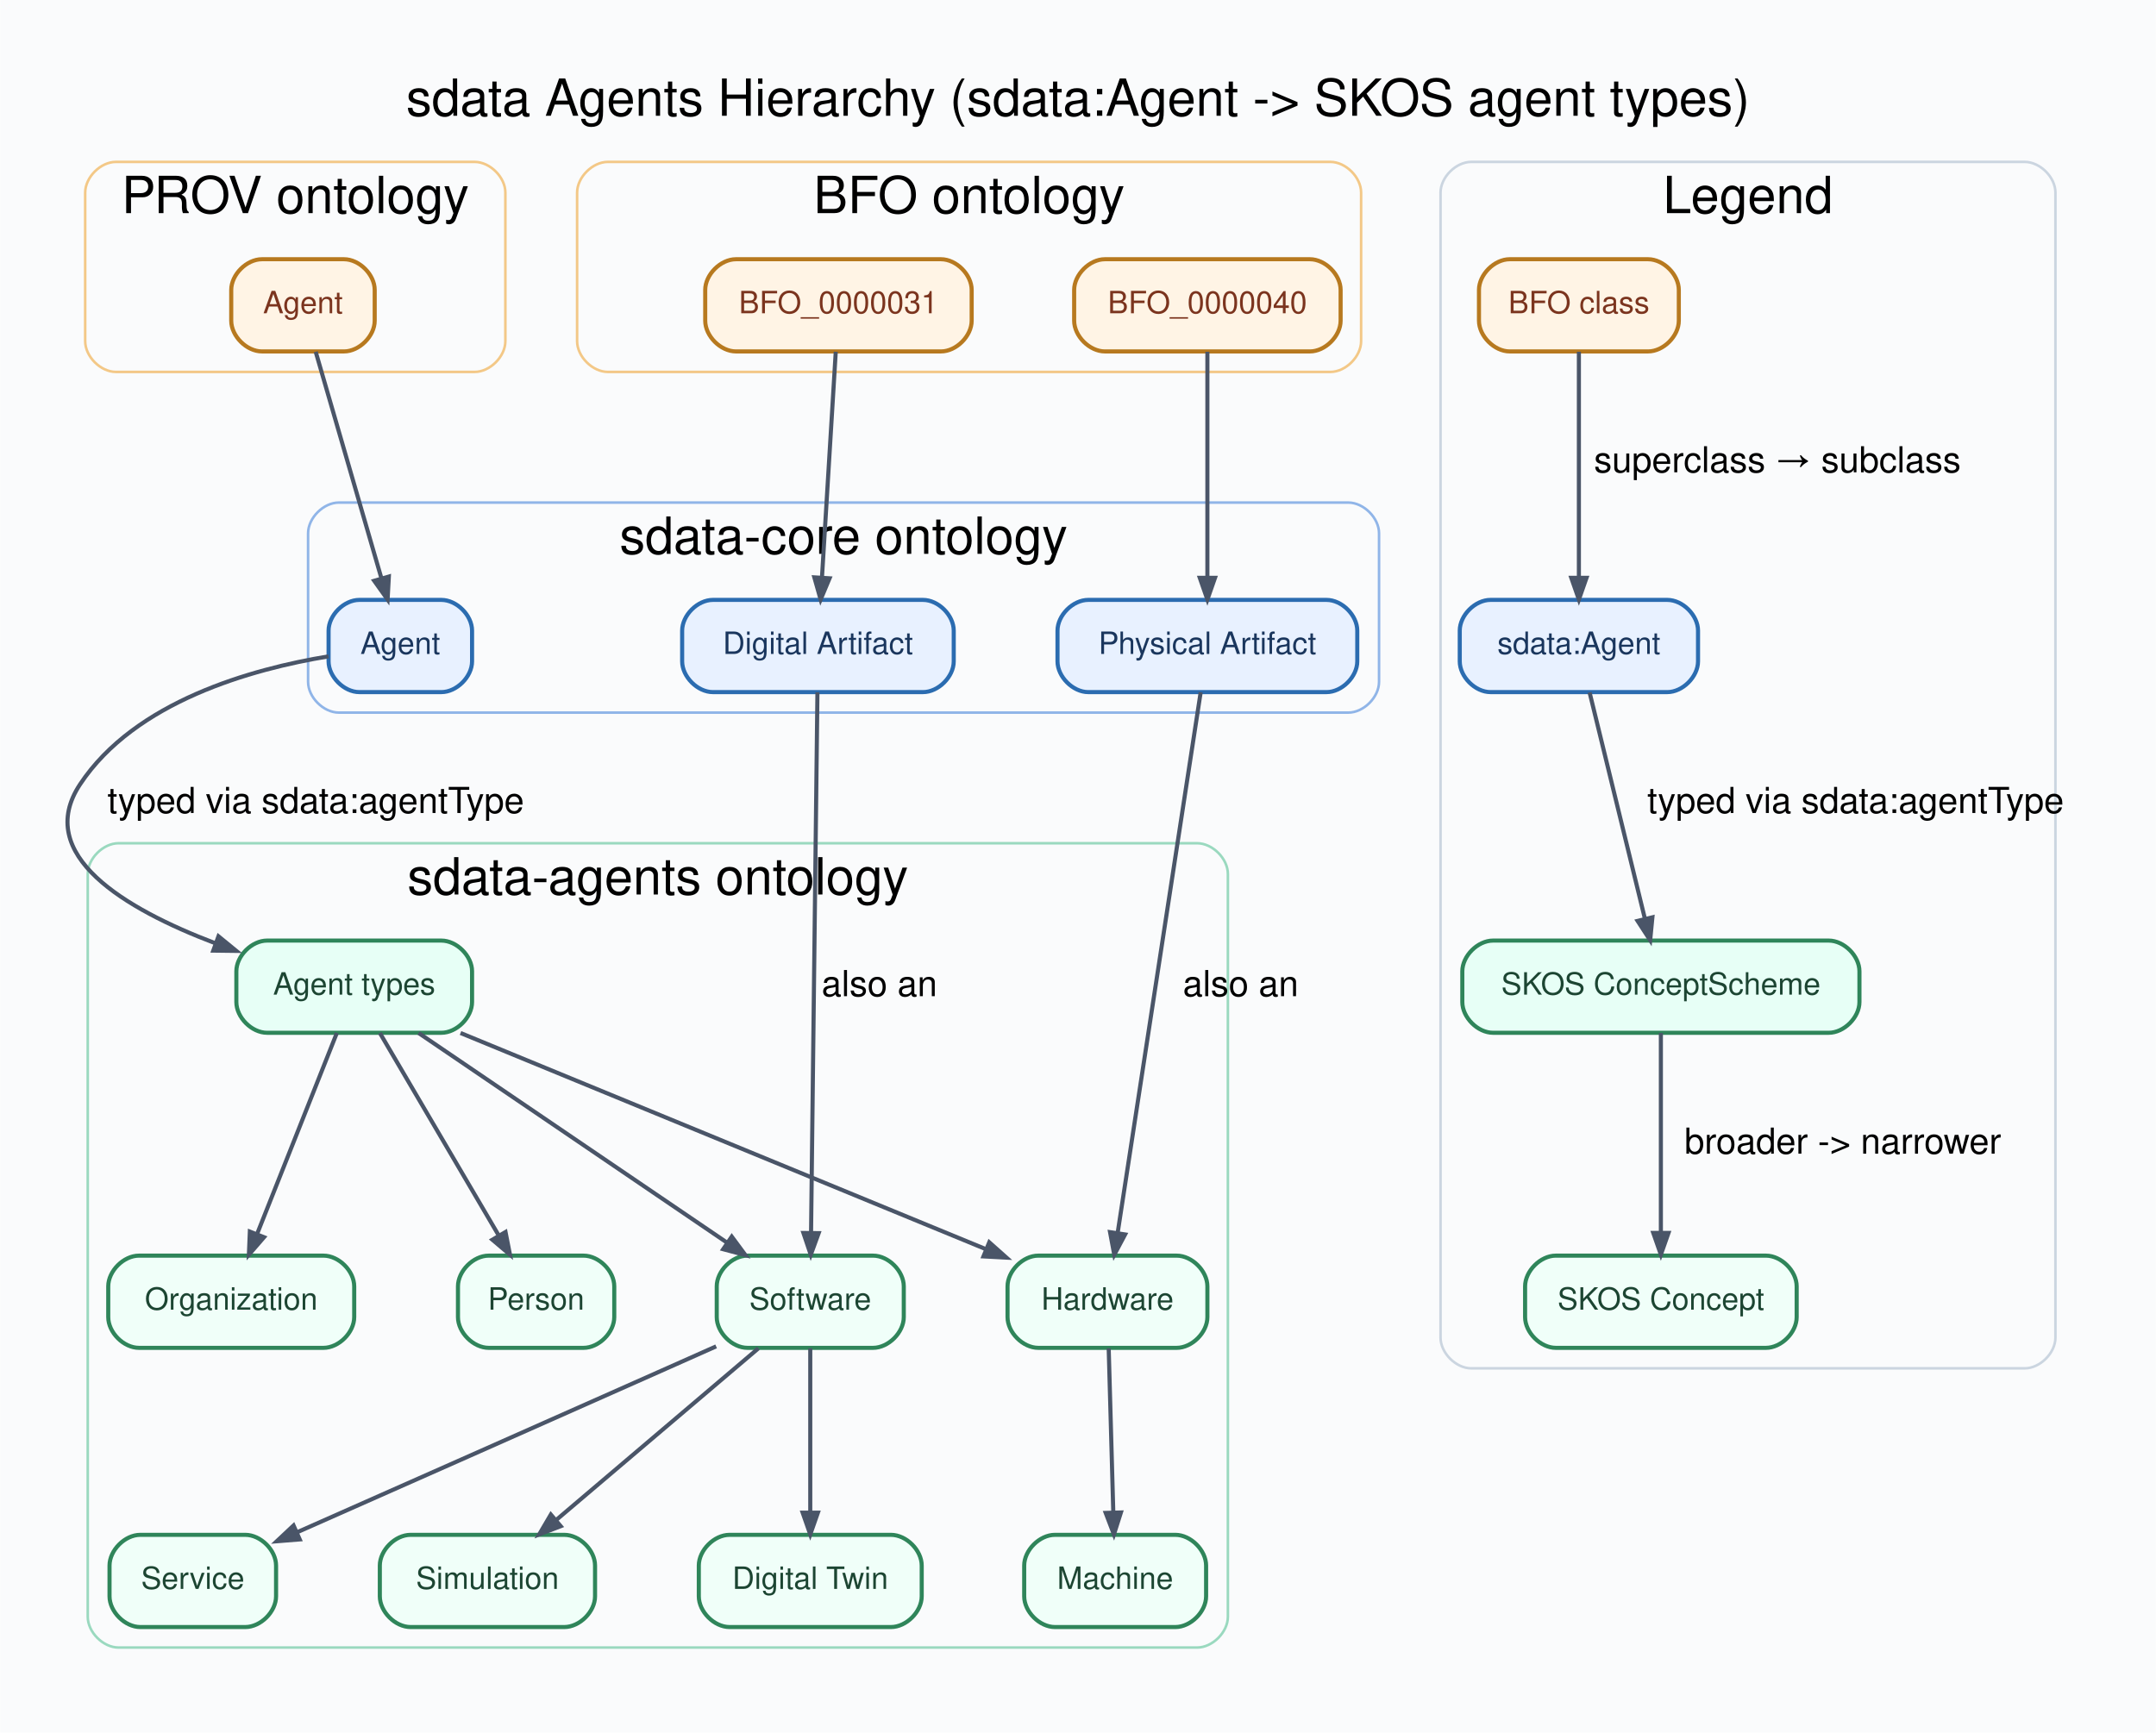
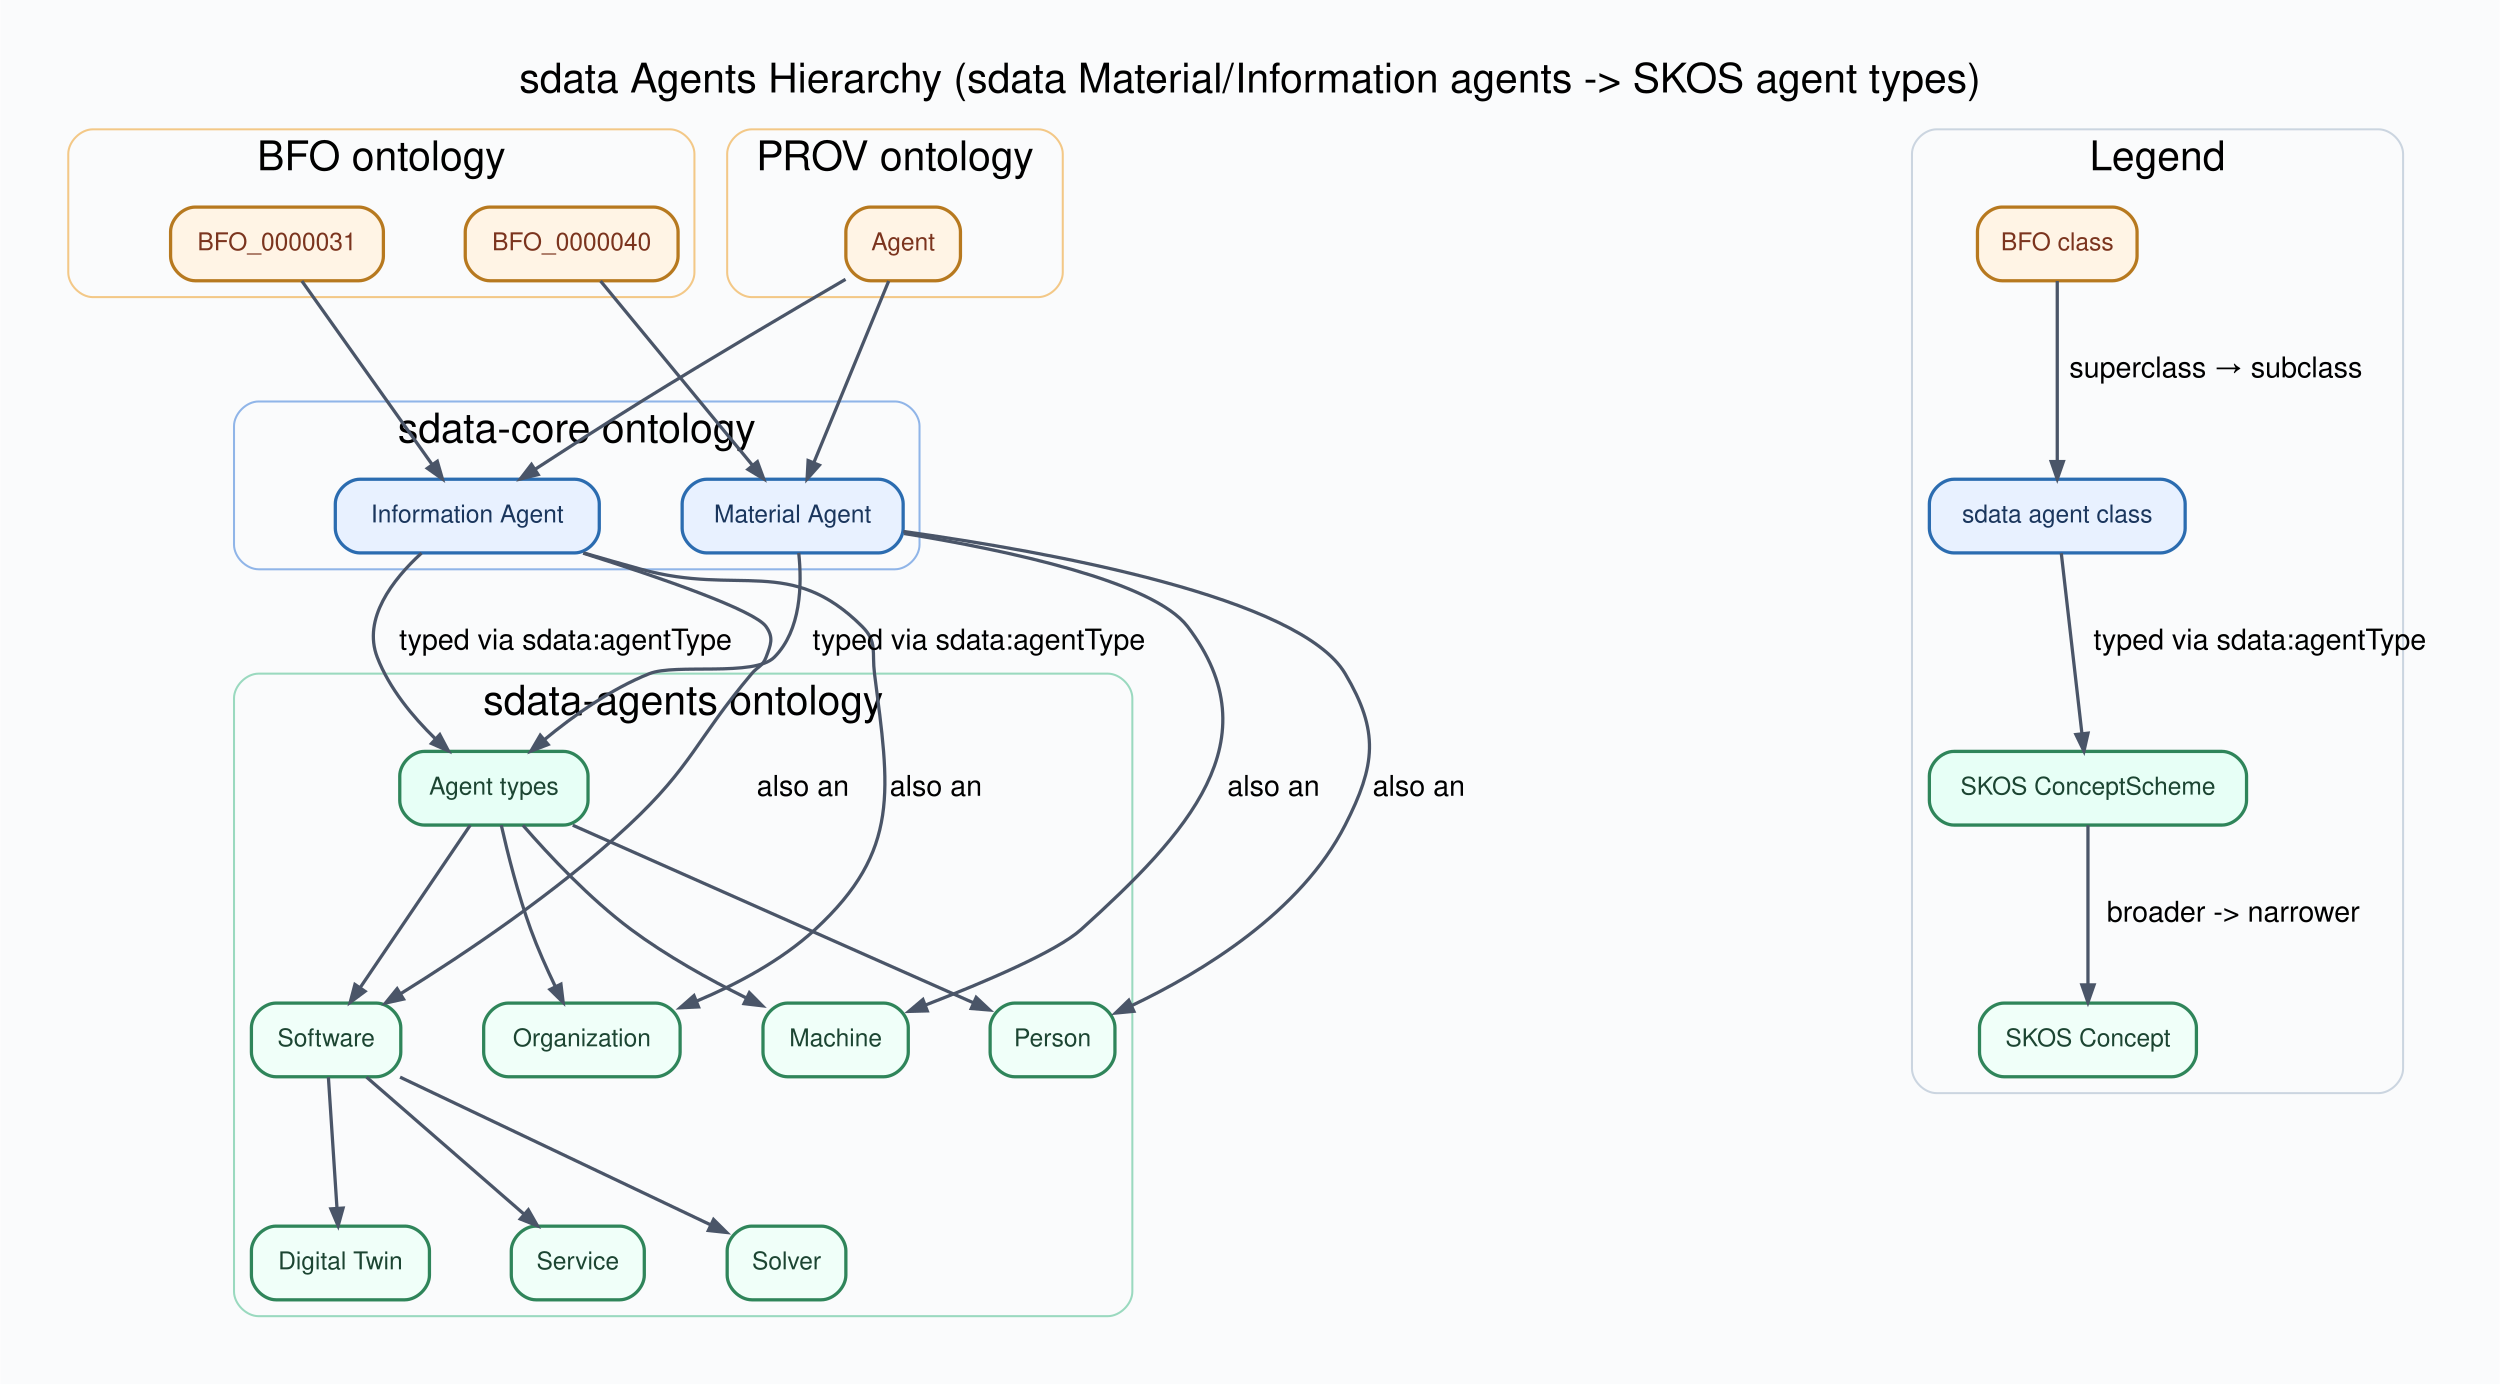
- <svg xmlns="http://www.w3.org/2000/svg" width="841pt" height="676pt" viewBox="0.00 0.00 841.40 676.40">
+ <svg xmlns="http://www.w3.org/2000/svg" width="1221pt" height="676pt" viewBox="0.00 0.00 1221.40 676.40">
  <g id="graph0" class="graph" transform="scale(1 1) rotate(0) translate(25.2 651.2)">
-     <polygon fill="#fafbfc" stroke="transparent" points="-25.2,25.2 -25.2,-651.2 816.2,-651.2 816.2,25.2 -25.2,25.2" />
-     <text text-anchor="middle" x="395.5" y="-606" font-family="Helvetica,sans-Serif" font-size="20.00">sdata Agents Hierarchy (sdata:Agent -&gt; SKOS agent types)</text>
+     <polygon fill="#fafbfc" stroke="transparent" points="-25.2,25.2 -25.2,-651.2 1196.2,-651.2 1196.2,25.2 -25.2,25.2" />
+     <text text-anchor="middle" x="585.5" y="-606" font-family="Helvetica,sans-Serif" font-size="20.00">sdata Agents Hierarchy (sdata Material/Information agents -&gt; SKOS agent types)</text>
    <g id="clust1" class="cluster">
-       <path fill="#fafbfc" stroke="#f3c887" d="M20,-506C20,-506 160,-506 160,-506 166,-506 172,-512 172,-518 172,-518 172,-576 172,-576 172,-582 166,-588 160,-588 160,-588 20,-588 20,-588 14,-588 8,-582 8,-576 8,-576 8,-518 8,-518 8,-512 14,-506 20,-506" />
-       <text text-anchor="middle" x="90" y="-568" font-family="Helvetica,sans-Serif" font-size="20.00">PROV ontology</text>
+       <path fill="#fafbfc" stroke="#f3c887" d="M20,-506C20,-506 302,-506 302,-506 308,-506 314,-512 314,-518 314,-518 314,-576 314,-576 314,-582 308,-588 302,-588 302,-588 20,-588 20,-588 14,-588 8,-582 8,-576 8,-576 8,-518 8,-518 8,-512 14,-506 20,-506" />
+       <text text-anchor="middle" x="161" y="-568" font-family="Helvetica,sans-Serif" font-size="20.00">BFO ontology</text>
    </g>
    <g id="clust2" class="cluster">
-       <path fill="#fafbfc" stroke="#f3c887" d="M212,-506C212,-506 494,-506 494,-506 500,-506 506,-512 506,-518 506,-518 506,-576 506,-576 506,-582 500,-588 494,-588 494,-588 212,-588 212,-588 206,-588 200,-582 200,-576 200,-576 200,-518 200,-518 200,-512 206,-506 212,-506" />
-       <text text-anchor="middle" x="353" y="-568" font-family="Helvetica,sans-Serif" font-size="20.00">BFO ontology</text>
+       <path fill="#fafbfc" stroke="#cbd5e0" d="M921,-117C921,-117 1137,-117 1137,-117 1143,-117 1149,-123 1149,-129 1149,-129 1149,-576 1149,-576 1149,-582 1143,-588 1137,-588 1137,-588 921,-588 921,-588 915,-588 909,-582 909,-576 909,-576 909,-129 909,-129 909,-123 915,-117 921,-117" />
+       <text text-anchor="middle" x="1029" y="-568" font-family="Helvetica,sans-Serif" font-size="20.00">Legend</text>
    </g>
    <g id="clust3" class="cluster">
-       <path fill="#fafbfc" stroke="#90b5e8" d="M107,-373C107,-373 501,-373 501,-373 507,-373 513,-379 513,-385 513,-385 513,-443 513,-443 513,-449 507,-455 501,-455 501,-455 107,-455 107,-455 101,-455 95,-449 95,-443 95,-443 95,-385 95,-385 95,-379 101,-373 107,-373" />
-       <text text-anchor="middle" x="304" y="-435" font-family="Helvetica,sans-Serif" font-size="20.00">sdata-core ontology</text>
+       <path fill="#fafbfc" stroke="#f3c887" d="M342,-506C342,-506 482,-506 482,-506 488,-506 494,-512 494,-518 494,-518 494,-576 494,-576 494,-582 488,-588 482,-588 482,-588 342,-588 342,-588 336,-588 330,-582 330,-576 330,-576 330,-518 330,-518 330,-512 336,-506 342,-506" />
+       <text text-anchor="middle" x="412" y="-568" font-family="Helvetica,sans-Serif" font-size="20.00">PROV ontology</text>
    </g>
    <g id="clust4" class="cluster">
-       <path fill="#fafbfc" stroke="#9ad9bf" d="M21,-8C21,-8 442,-8 442,-8 448,-8 454,-14 454,-20 454,-20 454,-310 454,-310 454,-316 448,-322 442,-322 442,-322 21,-322 21,-322 15,-322 9,-316 9,-310 9,-310 9,-20 9,-20 9,-14 15,-8 21,-8" />
-       <text text-anchor="middle" x="231.5" y="-302" font-family="Helvetica,sans-Serif" font-size="20.00">sdata-agents ontology</text>
+       <path fill="#fafbfc" stroke="#90b5e8" d="M101,-373C101,-373 412,-373 412,-373 418,-373 424,-379 424,-385 424,-385 424,-443 424,-443 424,-449 418,-455 412,-455 412,-455 101,-455 101,-455 95,-455 89,-449 89,-443 89,-443 89,-385 89,-385 89,-379 95,-373 101,-373" />
+       <text text-anchor="middle" x="256.5" y="-435" font-family="Helvetica,sans-Serif" font-size="20.00">sdata-core ontology</text>
    </g>
    <g id="clust5" class="cluster">
-       <path fill="#fafbfc" stroke="#cbd5e0" d="M549,-117C549,-117 765,-117 765,-117 771,-117 777,-123 777,-129 777,-129 777,-576 777,-576 777,-582 771,-588 765,-588 765,-588 549,-588 549,-588 543,-588 537,-582 537,-576 537,-576 537,-129 537,-129 537,-123 543,-117 549,-117" />
-       <text text-anchor="middle" x="657" y="-568" font-family="Helvetica,sans-Serif" font-size="20.00">Legend</text>
+       <path fill="#fafbfc" stroke="#9ad9bf" d="M101,-8C101,-8 516,-8 516,-8 522,-8 528,-14 528,-20 528,-20 528,-310 528,-310 528,-316 522,-322 516,-322 516,-322 101,-322 101,-322 95,-322 89,-316 89,-310 89,-310 89,-20 89,-20 89,-14 95,-8 101,-8" />
+       <text text-anchor="middle" x="308.5" y="-302" font-family="Helvetica,sans-Serif" font-size="20.00">sdata-agents ontology</text>
    </g>
    <g id="node1" class="node">
-       <path fill="#fff4e5" stroke="#b7791f" stroke-width="1.6" d="M109,-550C109,-550 77,-550 77,-550 71,-550 65,-544 65,-538 65,-538 65,-526 65,-526 65,-520 71,-514 77,-514 77,-514 109,-514 109,-514 115,-514 121,-520 121,-526 121,-526 121,-538 121,-538 121,-544 115,-550 109,-550" />
-       <text text-anchor="middle" x="93" y="-528.9" font-family="Helvetica,sans-Serif" font-size="12.00" fill="#7b341e">Agent</text>
+       <path fill="#fff4e5" stroke="#b7791f" stroke-width="1.6" d="M150,-550C150,-550 70,-550 70,-550 64,-550 58,-544 58,-538 58,-538 58,-526 58,-526 58,-520 64,-514 70,-514 70,-514 150,-514 150,-514 156,-514 162,-520 162,-526 162,-526 162,-538 162,-538 162,-544 156,-550 150,-550" />
+       <text text-anchor="middle" x="110" y="-528.9" font-family="Helvetica,sans-Serif" font-size="12.00" fill="#7b341e">BFO_0000031</text>
+     </g>
+     <g id="node10" class="node">
+       <path fill="#e8f1ff" stroke="#2b6cb0" stroke-width="1.6" d="M255.5,-417C255.5,-417 150.5,-417 150.5,-417 144.5,-417 138.5,-411 138.5,-405 138.5,-405 138.5,-393 138.5,-393 138.5,-387 144.5,-381 150.5,-381 150.5,-381 255.5,-381 255.5,-381 261.5,-381 267.5,-387 267.5,-393 267.5,-393 267.5,-405 267.5,-405 267.5,-411 261.5,-417 255.5,-417" />
+       <text text-anchor="middle" x="203" y="-395.9" font-family="Helvetica,sans-Serif" font-size="12.00" fill="#1a365d">Information Agent</text>
+     </g>
+     <g id="edge4" class="edge">
+       <path fill="none" stroke="#4a5568" stroke-width="1.6" d="M122.16,-513.87C138.38,-491.02 167.2,-450.43 185.69,-424.39" />
+       <polygon fill="#4a5568" stroke="#4a5568" stroke-width="1.6" points="188.34,-425.78 190.84,-417.13 183.49,-422.34 188.34,-425.78" />
+     </g>
+     <g id="node2" class="node">
+       <path fill="#fff4e5" stroke="#b7791f" stroke-width="1.6" d="M294,-550C294,-550 214,-550 214,-550 208,-550 202,-544 202,-538 202,-538 202,-526 202,-526 202,-520 208,-514 214,-514 214,-514 294,-514 294,-514 300,-514 306,-520 306,-526 306,-526 306,-538 306,-538 306,-544 300,-550 294,-550" />
+       <text text-anchor="middle" x="254" y="-528.9" font-family="Helvetica,sans-Serif" font-size="12.00" fill="#7b341e">BFO_0000040</text>
+     </g>
+     <g id="node11" class="node">
+       <path fill="#e8f1ff" stroke="#2b6cb0" stroke-width="1.6" d="M404,-417C404,-417 320,-417 320,-417 314,-417 308,-411 308,-405 308,-405 308,-393 308,-393 308,-387 314,-381 320,-381 320,-381 404,-381 404,-381 410,-381 416,-387 416,-393 416,-393 416,-405 416,-405 416,-411 410,-417 404,-417" />
+       <text text-anchor="middle" x="362" y="-395.9" font-family="Helvetica,sans-Serif" font-size="12.00" fill="#1a365d">Material Agent</text>
+     </g>
+     <g id="edge5" class="edge">
+       <path fill="none" stroke="#4a5568" stroke-width="1.6" d="M268.12,-513.87C287.12,-490.83 321,-449.73 342.45,-423.72" />
+       <polygon fill="#4a5568" stroke="#4a5568" stroke-width="1.6" points="344.77,-425.58 347.88,-417.13 340.17,-421.8 344.77,-425.58" />
+     </g>
+     <g id="node4" class="node">
+       <path fill="#e8f1ff" stroke="#2b6cb0" stroke-width="1.6" d="M1030.5,-417C1030.5,-417 929.5,-417 929.5,-417 923.5,-417 917.5,-411 917.5,-405 917.5,-405 917.5,-393 917.5,-393 917.5,-387 923.5,-381 929.5,-381 929.5,-381 1030.5,-381 1030.5,-381 1036.5,-381 1042.5,-387 1042.5,-393 1042.5,-393 1042.5,-405 1042.5,-405 1042.5,-411 1036.5,-417 1030.5,-417" />
+       <text text-anchor="middle" x="980" y="-395.9" font-family="Helvetica,sans-Serif" font-size="12.00" fill="#1a365d">sdata agent class</text>
+     </g>
+     <g id="node5" class="node">
+       <path fill="#e7fff6" stroke="#2f855a" stroke-width="1.6" d="M1060.5,-284C1060.5,-284 929.5,-284 929.5,-284 923.5,-284 917.5,-278 917.5,-272 917.5,-272 917.5,-260 917.5,-260 917.5,-254 923.5,-248 929.5,-248 929.5,-248 1060.5,-248 1060.5,-248 1066.5,-248 1072.5,-254 1072.5,-260 1072.5,-260 1072.5,-272 1072.5,-272 1072.5,-278 1066.5,-284 1060.5,-284" />
+       <text text-anchor="middle" x="995" y="-262.9" font-family="Helvetica,sans-Serif" font-size="12.00" fill="#1c4532">SKOS ConceptScheme</text>
+     </g>
+     <g id="edge1" class="edge">
+       <path fill="none" stroke="#4a5568" stroke-width="1.6" d="M981.96,-380.87C984.53,-358.42 989.07,-318.82 992.05,-292.74" />
+       <polygon fill="#4a5568" stroke="#4a5568" stroke-width="1.6" points="995.03,-292.91 993.04,-284.13 989.12,-292.24 995.03,-292.91" />
+       <text text-anchor="middle" x="1079" y="-333.8" font-family="Helvetica,sans-Serif" font-size="14.00">typed via sdata:agentType</text>
+     </g>
+     <g id="node7" class="node">
+       <path fill="#f0fff9" stroke="#2f855a" stroke-width="1.6" d="M1036,-161C1036,-161 954,-161 954,-161 948,-161 942,-155 942,-149 942,-149 942,-137 942,-137 942,-131 948,-125 954,-125 954,-125 1036,-125 1036,-125 1042,-125 1048,-131 1048,-137 1048,-137 1048,-149 1048,-149 1048,-155 1042,-161 1036,-161" />
+       <text text-anchor="middle" x="995" y="-139.9" font-family="Helvetica,sans-Serif" font-size="12.00" fill="#1c4532">SKOS Concept</text>
+     </g>
+     <g id="edge3" class="edge">
+       <path fill="none" stroke="#4a5568" stroke-width="1.6" d="M995,-247.92C995,-227.68 995,-193.73 995,-170.16" />
+       <polygon fill="#4a5568" stroke="#4a5568" stroke-width="1.6" points="997.98,-169.88 995,-161.38 992.03,-169.88 997.98,-169.88" />
+       <text text-anchor="middle" x="1066" y="-200.8" font-family="Helvetica,sans-Serif" font-size="14.00">broader -&gt; narrower</text>
    </g>
    <g id="node6" class="node">
-       <path fill="#e8f1ff" stroke="#2b6cb0" stroke-width="1.6" d="M147,-417C147,-417 115,-417 115,-417 109,-417 103,-411 103,-405 103,-405 103,-393 103,-393 103,-387 109,-381 115,-381 115,-381 147,-381 147,-381 153,-381 159,-387 159,-393 159,-393 159,-405 159,-405 159,-411 153,-417 147,-417" />
-       <text text-anchor="middle" x="131" y="-395.9" font-family="Helvetica,sans-Serif" font-size="12.00" fill="#1a365d">Agent</text>
+       <path fill="#fff4e5" stroke="#b7791f" stroke-width="1.6" d="M1007,-550C1007,-550 953,-550 953,-550 947,-550 941,-544 941,-538 941,-538 941,-526 941,-526 941,-520 947,-514 953,-514 953,-514 1007,-514 1007,-514 1013,-514 1019,-520 1019,-526 1019,-526 1019,-538 1019,-538 1019,-544 1013,-550 1007,-550" />
+       <text text-anchor="middle" x="980" y="-528.9" font-family="Helvetica,sans-Serif" font-size="12.00" fill="#7b341e">BFO class</text>
+     </g>
+     <g id="edge2" class="edge">
+       <path fill="none" stroke="#4a5568" stroke-width="1.6" d="M980,-513.87C980,-491.42 980,-451.82 980,-425.74" />
+       <polygon fill="#4a5568" stroke="#4a5568" stroke-width="1.6" points="982.98,-425.63 980,-417.13 977.03,-425.63 982.98,-425.63" />
+       <text text-anchor="middle" x="1057.5" y="-466.8" font-family="Helvetica,sans-Serif" font-size="14.00">superclass → subclass</text>
+     </g>
+     <g id="node8" class="node">
+       <path fill="#fff4e5" stroke="#b7791f" stroke-width="1.6" d="M432,-550C432,-550 400,-550 400,-550 394,-550 388,-544 388,-538 388,-538 388,-526 388,-526 388,-520 394,-514 400,-514 400,-514 432,-514 432,-514 438,-514 444,-520 444,-526 444,-526 444,-538 444,-538 444,-544 438,-550 432,-550" />
+       <text text-anchor="middle" x="416" y="-528.9" font-family="Helvetica,sans-Serif" font-size="12.00" fill="#7b341e">Agent</text>
    </g>
    <g id="edge6" class="edge">
-       <path fill="none" stroke="#4a5568" stroke-width="1.6" d="M97.97,-513.87C104.51,-491.32 116.07,-451.47 123.63,-425.4" />
-       <polygon fill="#4a5568" stroke="#4a5568" stroke-width="1.6" points="126.52,-426.12 126.03,-417.13 120.81,-424.46 126.52,-426.12" />
-     </g>
-     <g id="node3" class="node">
-       <path fill="#fff4e5" stroke="#b7791f" stroke-width="1.6" d="M342,-550C342,-550 262,-550 262,-550 256,-550 250,-544 250,-538 250,-538 250,-526 250,-526 250,-520 256,-514 262,-514 262,-514 342,-514 342,-514 348,-514 354,-520 354,-526 354,-526 354,-538 354,-538 354,-544 348,-550 342,-550" />
-       <text text-anchor="middle" x="302" y="-528.9" font-family="Helvetica,sans-Serif" font-size="12.00" fill="#7b341e">BFO_0000031</text>
-     </g>
-     <g id="node7" class="node">
-       <path fill="#e8f1ff" stroke="#2b6cb0" stroke-width="1.6" d="M335,-417C335,-417 253,-417 253,-417 247,-417 241,-411 241,-405 241,-405 241,-393 241,-393 241,-387 247,-381 253,-381 253,-381 335,-381 335,-381 341,-381 347,-387 347,-393 347,-393 347,-405 347,-405 347,-411 341,-417 335,-417" />
-       <text text-anchor="middle" x="294" y="-395.9" font-family="Helvetica,sans-Serif" font-size="12.00" fill="#1a365d">Digital Artifact</text>
-     </g>
-     <g id="edge4" class="edge">
-       <path fill="none" stroke="#4a5568" stroke-width="1.6" d="M300.95,-513.87C299.58,-491.42 297.16,-451.82 295.57,-425.74" />
-       <polygon fill="#4a5568" stroke="#4a5568" stroke-width="1.6" points="298.53,-425.43 295.05,-417.13 292.59,-425.8 298.53,-425.43" />
-     </g>
-     <g id="node4" class="node">
-       <path fill="#fff4e5" stroke="#b7791f" stroke-width="1.6" d="M486,-550C486,-550 406,-550 406,-550 400,-550 394,-544 394,-538 394,-538 394,-526 394,-526 394,-520 400,-514 406,-514 406,-514 486,-514 486,-514 492,-514 498,-520 498,-526 498,-526 498,-538 498,-538 498,-544 492,-550 486,-550" />
-       <text text-anchor="middle" x="446" y="-528.9" font-family="Helvetica,sans-Serif" font-size="12.00" fill="#7b341e">BFO_0000040</text>
-     </g>
-     <g id="node8" class="node">
-       <path fill="#e8f1ff" stroke="#2b6cb0" stroke-width="1.6" d="M492.5,-417C492.5,-417 399.5,-417 399.5,-417 393.5,-417 387.5,-411 387.5,-405 387.5,-405 387.5,-393 387.5,-393 387.5,-387 393.5,-381 399.5,-381 399.5,-381 492.5,-381 492.5,-381 498.5,-381 504.5,-387 504.5,-393 504.5,-393 504.5,-405 504.5,-405 504.5,-411 498.5,-417 492.5,-417" />
-       <text text-anchor="middle" x="446" y="-395.9" font-family="Helvetica,sans-Serif" font-size="12.00" fill="#1a365d">Physical Artifact</text>
-     </g>
-     <g id="edge5" class="edge">
-       <path fill="none" stroke="#4a5568" stroke-width="1.6" d="M446,-513.87C446,-491.42 446,-451.82 446,-425.74" />
-       <polygon fill="#4a5568" stroke="#4a5568" stroke-width="1.6" points="448.98,-425.63 446,-417.13 443.03,-425.63 448.98,-425.63" />
-     </g>
-     <g id="node10" class="node">
-       <path fill="#e7fff6" stroke="#2f855a" stroke-width="1.6" d="M147,-284C147,-284 79,-284 79,-284 73,-284 67,-278 67,-272 67,-272 67,-260 67,-260 67,-254 73,-248 79,-248 79,-248 147,-248 147,-248 153,-248 159,-254 159,-260 159,-260 159,-272 159,-272 159,-278 153,-284 147,-284" />
-       <text text-anchor="middle" x="113" y="-262.9" font-family="Helvetica,sans-Serif" font-size="12.00" fill="#1c4532">Agent types</text>
+       <path fill="none" stroke="#4a5568" stroke-width="1.6" d="M387.85,-514.7C361.79,-499.52 322.04,-476.11 288,-455 270.8,-444.33 251.87,-432.13 236.25,-421.94" />
+       <polygon fill="#4a5568" stroke="#4a5568" stroke-width="1.6" points="237.62,-419.28 228.88,-417.11 234.36,-424.25 237.62,-419.28" />
    </g>
    <g id="edge7" class="edge">
-       <path fill="none" stroke="#4a5568" stroke-width="1.6" d="M102.98,-394.96C73.19,-390.07 27.47,-377.43 6,-345 -12.21,-317.5 23.61,-296.32 58.62,-283.02" />
-       <polygon fill="#4a5568" stroke="#4a5568" stroke-width="1.6" points="60.02,-285.67 66.99,-279.97 57.99,-280.08 60.02,-285.67" />
-       <text text-anchor="middle" x="98" y="-333.8" font-family="Helvetica,sans-Serif" font-size="14.00">typed via sdata:agentType</text>
+       <path fill="none" stroke="#4a5568" stroke-width="1.6" d="M408.94,-513.87C399.6,-491.22 383.07,-451.12 372.33,-425.06" />
+       <polygon fill="#4a5568" stroke="#4a5568" stroke-width="1.6" points="375.05,-423.85 369.06,-417.13 369.55,-426.12 375.05,-423.85" />
+     </g>
+     <g id="node13" class="node">
+       <path fill="#e7fff6" stroke="#2f855a" stroke-width="1.6" d="M250,-284C250,-284 182,-284 182,-284 176,-284 170,-278 170,-272 170,-272 170,-260 170,-260 170,-254 176,-248 182,-248 182,-248 250,-248 250,-248 256,-248 262,-254 262,-260 262,-260 262,-272 262,-272 262,-278 256,-284 250,-284" />
+       <text text-anchor="middle" x="216" y="-262.9" font-family="Helvetica,sans-Serif" font-size="12.00" fill="#1c4532">Agent types</text>
+     </g>
+     <g id="edge8" class="edge">
+       <path fill="none" stroke="#4a5568" stroke-width="1.6" d="M180.62,-380.92C166.35,-367.78 151.77,-348.76 159,-330 164.85,-314.81 176.25,-301.01 187.32,-290.23" />
+       <polygon fill="#4a5568" stroke="#4a5568" stroke-width="1.6" points="189.56,-292.2 193.76,-284.24 185.51,-287.85 189.56,-292.2" />
+       <text text-anchor="middle" x="251" y="-333.8" font-family="Helvetica,sans-Serif" font-size="14.00">typed via sdata:agentType</text>
+     </g>
+     <g id="node16" class="node">
+       <path fill="#f0fff9" stroke="#2f855a" stroke-width="1.6" d="M295,-161C295,-161 223,-161 223,-161 217,-161 211,-155 211,-149 211,-149 211,-137 211,-137 211,-131 217,-125 223,-125 223,-125 295,-125 295,-125 301,-125 307,-131 307,-137 307,-137 307,-149 307,-149 307,-155 301,-161 295,-161" />
+       <text text-anchor="middle" x="259" y="-139.9" font-family="Helvetica,sans-Serif" font-size="12.00" fill="#1c4532">Organization</text>
+     </g>
+     <g id="edge9" class="edge">
+       <path fill="none" stroke="#4a5568" stroke-width="1.6" d="M260.08,-380.94C269.4,-378.23 278.96,-375.5 288,-373 335.79,-359.78 360.91,-380.04 396,-345 403.48,-337.54 400.66,-332.48 402,-322 409.26,-265.43 414.94,-235.64 373,-197 356.56,-181.86 335.04,-170.35 315.12,-161.99" />
+       <polygon fill="#4a5568" stroke="#4a5568" stroke-width="1.6" points="316,-159.13 307,-158.71 313.77,-164.65 316,-159.13" />
+       <text text-anchor="middle" x="432" y="-262.3" font-family="Helvetica,sans-Serif" font-size="14.00">also an</text>
+     </g>
+     <g id="node19" class="node">
+       <path fill="#f0fff9" stroke="#2f855a" stroke-width="1.6" d="M158.5,-161C158.5,-161 109.5,-161 109.5,-161 103.5,-161 97.5,-155 97.5,-149 97.5,-149 97.5,-137 97.5,-137 97.5,-131 103.5,-125 109.5,-125 109.5,-125 158.5,-125 158.5,-125 164.5,-125 170.5,-131 170.5,-137 170.5,-137 170.5,-149 170.5,-149 170.5,-155 164.5,-161 158.5,-161" />
+       <text text-anchor="middle" x="134" y="-139.9" font-family="Helvetica,sans-Serif" font-size="12.00" fill="#1c4532">Software</text>
+     </g>
+     <g id="edge10" class="edge">
+       <path fill="none" stroke="#4a5568" stroke-width="1.6" d="M259.59,-380.88C298.25,-368.62 343.45,-352.92 349,-345 352.83,-339.54 351.34,-336.24 349,-330 347.34,-325.58 345.04,-325.61 342,-322 314.72,-289.62 312.95,-276.89 282,-248 247.15,-215.46 201.58,-184.94 170.26,-165.49" />
+       <polygon fill="#4a5568" stroke="#4a5568" stroke-width="1.6" points="171.82,-162.95 163.02,-161.02 168.7,-168.01 171.82,-162.95" />
+       <text text-anchor="middle" x="367" y="-262.3" font-family="Helvetica,sans-Serif" font-size="14.00">also an</text>
+     </g>
+     <g id="edge11" class="edge">
+       <path fill="none" stroke="#4a5568" stroke-width="1.6" d="M364.97,-380.99C366.61,-365.51 366.14,-343.13 353,-330 343.33,-320.34 304.7,-327.05 292,-322 273.14,-314.5 254.63,-301.27 240.61,-289.67" />
+       <polygon fill="#4a5568" stroke="#4a5568" stroke-width="1.6" points="242.5,-287.37 234.1,-284.13 238.65,-291.91 242.5,-287.37" />
+       <text text-anchor="middle" x="453" y="-333.8" font-family="Helvetica,sans-Serif" font-size="14.00">typed via sdata:agentType</text>
+     </g>
+     <g id="node15" class="node">
+       <path fill="#f0fff9" stroke="#2f855a" stroke-width="1.6" d="M406.5,-161C406.5,-161 359.5,-161 359.5,-161 353.5,-161 347.5,-155 347.5,-149 347.5,-149 347.5,-137 347.5,-137 347.5,-131 353.5,-125 359.5,-125 359.5,-125 406.5,-125 406.5,-125 412.5,-125 418.5,-131 418.5,-137 418.5,-137 418.5,-149 418.5,-149 418.5,-155 412.5,-161 406.5,-161" />
+       <text text-anchor="middle" x="383" y="-139.9" font-family="Helvetica,sans-Serif" font-size="12.00" fill="#1c4532">Machine</text>
+     </g>
+     <g id="edge12" class="edge">
+       <path fill="none" stroke="#4a5568" stroke-width="1.6" d="M416.44,-390.48C467.41,-382.19 538.2,-367.04 555,-345 597.27,-289.56 554.73,-243.74 503,-197 491.11,-186.25 456.01,-171.3 426.82,-160.02" />
+       <polygon fill="#4a5568" stroke="#4a5568" stroke-width="1.6" points="427.78,-157.19 418.77,-156.94 425.65,-162.75 427.78,-157.19" />
+       <text text-anchor="middle" x="597" y="-262.3" font-family="Helvetica,sans-Serif" font-size="14.00">also an</text>
+     </g>
+     <g id="node17" class="node">
+       <path fill="#f0fff9" stroke="#2f855a" stroke-width="1.6" d="M507.5,-161C507.5,-161 470.5,-161 470.5,-161 464.5,-161 458.5,-155 458.5,-149 458.5,-149 458.5,-137 458.5,-137 458.5,-131 464.5,-125 470.5,-125 470.5,-125 507.5,-125 507.5,-125 513.5,-125 519.5,-131 519.5,-137 519.5,-137 519.5,-149 519.5,-149 519.5,-155 513.5,-161 507.5,-161" />
+       <text text-anchor="middle" x="489" y="-139.9" font-family="Helvetica,sans-Serif" font-size="12.00" fill="#1c4532">Person</text>
+     </g>
+     <g id="edge13" class="edge">
+       <path fill="none" stroke="#4a5568" stroke-width="1.6" d="M416.07,-391.48C488.35,-381.4 609.94,-359.23 632,-322 648.77,-293.7 646.92,-277.31 632,-248 610.33,-205.45 562.21,-176.22 527.78,-159.82" />
+       <polygon fill="#4a5568" stroke="#4a5568" stroke-width="1.6" points="528.74,-156.99 519.78,-156.13 526.25,-162.39 528.74,-156.99" />
+       <text text-anchor="middle" x="668" y="-262.3" font-family="Helvetica,sans-Serif" font-size="14.00">also an</text>
+     </g>
+     <g id="edge14" class="edge">
+       <path fill="none" stroke="#4a5568" stroke-width="1.6" d="M230.18,-247.9C242.96,-233.2 262.8,-212.05 283,-197 300.22,-184.18 320.96,-172.65 339.07,-163.64" />
+       <polygon fill="#4a5568" stroke="#4a5568" stroke-width="1.6" points="340.85,-166.08 347.19,-159.68 338.25,-160.73 340.85,-166.08" />
+     </g>
+     <g id="edge15" class="edge">
+       <path fill="none" stroke="#4a5568" stroke-width="1.6" d="M219.6,-247.97C222.76,-234.05 227.81,-213.98 234,-197 237.38,-187.73 241.79,-177.87 245.96,-169.21" />
+       <polygon fill="#4a5568" stroke="#4a5568" stroke-width="1.6" points="248.76,-170.26 249.85,-161.32 243.42,-167.63 248.76,-170.26" />
+     </g>
+     <g id="edge16" class="edge">
+       <path fill="none" stroke="#4a5568" stroke-width="1.6" d="M254.54,-247.92C306.43,-224.92 398.27,-184.21 450.27,-161.17" />
+       <polygon fill="#4a5568" stroke="#4a5568" stroke-width="1.6" points="451.69,-163.79 458.26,-157.62 449.28,-158.35 451.69,-163.79" />
+     </g>
+     <g id="edge17" class="edge">
+       <path fill="none" stroke="#4a5568" stroke-width="1.6" d="M204.43,-247.92C190.4,-227.23 166.68,-192.22 150.68,-168.61" />
+       <polygon fill="#4a5568" stroke="#4a5568" stroke-width="1.6" points="153.01,-166.75 145.78,-161.38 148.09,-170.09 153.01,-166.75" />
+     </g>
+     <g id="node14" class="node">
+       <path fill="#f0fff9" stroke="#2f855a" stroke-width="1.6" d="M172.5,-52C172.5,-52 109.5,-52 109.5,-52 103.5,-52 97.5,-46 97.5,-40 97.5,-40 97.5,-28 97.5,-28 97.5,-22 103.5,-16 109.5,-16 109.5,-16 172.5,-16 172.5,-16 178.5,-16 184.5,-22 184.5,-28 184.5,-28 184.5,-40 184.5,-40 184.5,-46 178.5,-52 172.5,-52" />
+       <text text-anchor="middle" x="141" y="-30.9" font-family="Helvetica,sans-Serif" font-size="12.00" fill="#1c4532">Digital Twin</text>
    </g>
    <g id="node18" class="node">
-       <path fill="#f0fff9" stroke="#2f855a" stroke-width="1.6" d="M315.5,-161C315.5,-161 266.5,-161 266.5,-161 260.5,-161 254.5,-155 254.5,-149 254.5,-149 254.5,-137 254.5,-137 254.5,-131 260.5,-125 266.5,-125 266.5,-125 315.5,-125 315.5,-125 321.5,-125 327.5,-131 327.5,-137 327.5,-137 327.5,-149 327.5,-149 327.5,-155 321.5,-161 315.5,-161" />
-       <text text-anchor="middle" x="291" y="-139.9" font-family="Helvetica,sans-Serif" font-size="12.00" fill="#1c4532">Software</text>
+       <path fill="#f0fff9" stroke="#2f855a" stroke-width="1.6" d="M277.5,-52C277.5,-52 236.5,-52 236.5,-52 230.5,-52 224.5,-46 224.5,-40 224.5,-40 224.5,-28 224.5,-28 224.5,-22 230.5,-16 236.5,-16 236.5,-16 277.5,-16 277.5,-16 283.5,-16 289.5,-22 289.5,-28 289.5,-28 289.5,-40 289.5,-40 289.5,-46 283.5,-52 277.5,-52" />
+       <text text-anchor="middle" x="257" y="-30.9" font-family="Helvetica,sans-Serif" font-size="12.00" fill="#1c4532">Service</text>
    </g>
-     <g id="edge8" class="edge">
-       <path fill="none" stroke="#4a5568" stroke-width="1.6" d="M293.8,-380.94C293.28,-337.39 291.92,-221.91 291.31,-169.96" />
-       <polygon fill="#4a5568" stroke="#4a5568" stroke-width="1.6" points="294.28,-169.78 291.2,-161.32 288.33,-169.85 294.28,-169.78" />
-       <text text-anchor="middle" x="318" y="-262.3" font-family="Helvetica,sans-Serif" font-size="14.00">also an</text>
+     <g id="edge18" class="edge">
+       <path fill="none" stroke="#4a5568" stroke-width="1.6" d="M135.12,-124.81C136.26,-107.49 138.02,-80.57 139.32,-60.71" />
+       <polygon fill="#4a5568" stroke="#4a5568" stroke-width="1.6" points="142.29,-60.82 139.88,-52.15 136.35,-60.44 142.29,-60.82" />
    </g>
-     <g id="node12" class="node">
-       <path fill="#f0fff9" stroke="#2f855a" stroke-width="1.6" d="M434,-161C434,-161 380,-161 380,-161 374,-161 368,-155 368,-149 368,-149 368,-137 368,-137 368,-131 374,-125 380,-125 380,-125 434,-125 434,-125 440,-125 446,-131 446,-137 446,-137 446,-149 446,-149 446,-155 440,-161 434,-161" />
-       <text text-anchor="middle" x="407" y="-139.9" font-family="Helvetica,sans-Serif" font-size="12.00" fill="#1c4532">Hardware</text>
-     </g>
-     <g id="edge9" class="edge">
-       <path fill="none" stroke="#4a5568" stroke-width="1.6" d="M443.38,-380.94C436.69,-337.39 418.96,-221.91 410.99,-169.96" />
-       <polygon fill="#4a5568" stroke="#4a5568" stroke-width="1.6" points="413.89,-169.27 409.66,-161.32 408.01,-170.17 413.89,-169.27" />
-       <text text-anchor="middle" x="459" y="-262.3" font-family="Helvetica,sans-Serif" font-size="14.00">also an</text>
-     </g>
-     <g id="edge10" class="edge">
-       <path fill="none" stroke="#4a5568" stroke-width="1.6" d="M154.5,-247.92C208.51,-225.69 302.68,-186.94 359.49,-163.55" />
-       <polygon fill="#4a5568" stroke="#4a5568" stroke-width="1.6" points="360.86,-166.21 367.59,-160.22 358.6,-160.7 360.86,-166.21" />
-     </g>
-     <g id="node14" class="node">
-       <path fill="#f0fff9" stroke="#2f855a" stroke-width="1.6" d="M101,-161C101,-161 29,-161 29,-161 23,-161 17,-155 17,-149 17,-149 17,-137 17,-137 17,-131 23,-125 29,-125 29,-125 101,-125 101,-125 107,-125 113,-131 113,-137 113,-137 113,-149 113,-149 113,-155 107,-161 101,-161" />
-       <text text-anchor="middle" x="65" y="-139.9" font-family="Helvetica,sans-Serif" font-size="12.00" fill="#1c4532">Organization</text>
-     </g>
-     <g id="edge11" class="edge">
-       <path fill="none" stroke="#4a5568" stroke-width="1.6" d="M106.22,-247.92C98.12,-227.5 84.49,-193.12 75.13,-169.54" />
-       <polygon fill="#4a5568" stroke="#4a5568" stroke-width="1.6" points="77.8,-168.19 71.9,-161.38 72.27,-170.38 77.8,-168.19" />
-     </g>
-     <g id="node15" class="node">
-       <path fill="#f0fff9" stroke="#2f855a" stroke-width="1.6" d="M202.5,-161C202.5,-161 165.5,-161 165.5,-161 159.5,-161 153.5,-155 153.5,-149 153.5,-149 153.5,-137 153.5,-137 153.5,-131 159.5,-125 165.5,-125 165.5,-125 202.5,-125 202.5,-125 208.5,-125 214.5,-131 214.5,-137 214.5,-137 214.5,-149 214.5,-149 214.5,-155 208.5,-161 202.5,-161" />
-       <text text-anchor="middle" x="184" y="-139.9" font-family="Helvetica,sans-Serif" font-size="12.00" fill="#1c4532">Person</text>
-     </g>
-     <g id="edge12" class="edge">
-       <path fill="none" stroke="#4a5568" stroke-width="1.6" d="M123.02,-247.92C135.11,-227.32 155.53,-192.52 169.38,-168.92" />
-       <polygon fill="#4a5568" stroke="#4a5568" stroke-width="1.6" points="172.06,-170.22 173.8,-161.38 166.93,-167.21 172.06,-170.22" />
-     </g>
-     <g id="edge13" class="edge">
-       <path fill="none" stroke="#4a5568" stroke-width="1.6" d="M138.13,-247.92C169.71,-226.45 223.97,-189.57 258.63,-166" />
-       <polygon fill="#4a5568" stroke="#4a5568" stroke-width="1.6" points="260.36,-168.43 265.71,-161.19 257.01,-163.51 260.36,-168.43" />
-     </g>
-     <g id="node11" class="node">
-       <path fill="#f0fff9" stroke="#2f855a" stroke-width="1.6" d="M322.5,-52C322.5,-52 259.5,-52 259.5,-52 253.5,-52 247.5,-46 247.5,-40 247.5,-40 247.5,-28 247.5,-28 247.5,-22 253.5,-16 259.5,-16 259.5,-16 322.5,-16 322.5,-16 328.5,-16 334.5,-22 334.5,-28 334.5,-28 334.5,-40 334.5,-40 334.5,-46 328.5,-52 322.5,-52" />
-       <text text-anchor="middle" x="291" y="-30.9" font-family="Helvetica,sans-Serif" font-size="12.00" fill="#1c4532">Digital Twin</text>
-     </g>
-     <g id="node13" class="node">
-       <path fill="#f0fff9" stroke="#2f855a" stroke-width="1.6" d="M433.5,-52C433.5,-52 386.5,-52 386.5,-52 380.5,-52 374.5,-46 374.5,-40 374.5,-40 374.5,-28 374.5,-28 374.5,-22 380.5,-16 386.5,-16 386.5,-16 433.5,-16 433.5,-16 439.5,-16 445.5,-22 445.5,-28 445.5,-28 445.5,-40 445.5,-40 445.5,-46 439.5,-52 433.5,-52" />
-       <text text-anchor="middle" x="410" y="-30.9" font-family="Helvetica,sans-Serif" font-size="12.00" fill="#1c4532">Machine</text>
-     </g>
-     <g id="edge14" class="edge">
-       <path fill="none" stroke="#4a5568" stroke-width="1.6" d="M407.48,-124.81C407.97,-107.49 408.72,-80.57 409.28,-60.71" />
-       <polygon fill="#4a5568" stroke="#4a5568" stroke-width="1.6" points="412.25,-60.73 409.52,-52.15 406.31,-60.56 412.25,-60.73" />
-     </g>
-     <g id="node16" class="node">
-       <path fill="#f0fff9" stroke="#2f855a" stroke-width="1.6" d="M70.5,-52C70.5,-52 29.5,-52 29.5,-52 23.5,-52 17.5,-46 17.5,-40 17.5,-40 17.5,-28 17.5,-28 17.5,-22 23.5,-16 29.5,-16 29.5,-16 70.5,-16 70.5,-16 76.5,-16 82.5,-22 82.5,-28 82.5,-28 82.5,-40 82.5,-40 82.5,-46 76.5,-52 70.5,-52" />
-       <text text-anchor="middle" x="50" y="-30.9" font-family="Helvetica,sans-Serif" font-size="12.00" fill="#1c4532">Service</text>
-     </g>
-     <g id="node17" class="node">
-       <path fill="#f0fff9" stroke="#2f855a" stroke-width="1.6" d="M195,-52C195,-52 135,-52 135,-52 129,-52 123,-46 123,-40 123,-40 123,-28 123,-28 123,-22 129,-16 135,-16 135,-16 195,-16 195,-16 201,-16 207,-22 207,-28 207,-28 207,-40 207,-40 207,-46 201,-52 195,-52" />
-       <text text-anchor="middle" x="165" y="-30.9" font-family="Helvetica,sans-Serif" font-size="12.00" fill="#1c4532">Simulation</text>
-     </g>
-     <g id="edge15" class="edge">
-       <path fill="none" stroke="#4a5568" stroke-width="1.6" d="M291,-124.81C291,-107.49 291,-80.57 291,-60.71" />
-       <polygon fill="#4a5568" stroke="#4a5568" stroke-width="1.6" points="293.98,-60.65 291,-52.15 288.03,-60.65 293.98,-60.65" />
-     </g>
-     <g id="edge16" class="edge">
-       <path fill="none" stroke="#4a5568" stroke-width="1.6" d="M254.26,-125.58C247.84,-122.72 241.23,-119.77 235,-117 185.46,-94.96 128.42,-69.7 90.92,-53.1" />
-       <polygon fill="#4a5568" stroke="#4a5568" stroke-width="1.6" points="91.74,-50.21 82.76,-49.49 89.33,-55.65 91.74,-50.21" />
-     </g>
-     <g id="edge17" class="edge">
-       <path fill="none" stroke="#4a5568" stroke-width="1.6" d="M270.76,-124.81C249.36,-106.64 215.49,-77.88 191.87,-57.82" />
-       <polygon fill="#4a5568" stroke="#4a5568" stroke-width="1.6" points="193.6,-55.38 185.19,-52.15 189.75,-59.92 193.6,-55.38" />
+     <g id="edge19" class="edge">
+       <path fill="none" stroke="#4a5568" stroke-width="1.6" d="M153.76,-124.81C174.65,-106.64 207.71,-77.88 230.77,-57.82" />
+       <polygon fill="#4a5568" stroke="#4a5568" stroke-width="1.6" points="232.83,-59.97 237.29,-52.15 228.92,-55.48 232.83,-59.97" />
    </g>
    <g id="node20" class="node">
-       <path fill="#e8f1ff" stroke="#2b6cb0" stroke-width="1.6" d="M625.5,-417C625.5,-417 556.5,-417 556.5,-417 550.5,-417 544.5,-411 544.5,-405 544.5,-405 544.5,-393 544.5,-393 544.5,-387 550.5,-381 556.5,-381 556.5,-381 625.5,-381 625.5,-381 631.5,-381 637.5,-387 637.5,-393 637.5,-393 637.5,-405 637.5,-405 637.5,-411 631.5,-417 625.5,-417" />
-       <text text-anchor="middle" x="591" y="-395.9" font-family="Helvetica,sans-Serif" font-size="12.00" fill="#1a365d">sdata:Agent</text>
+       <path fill="#f0fff9" stroke="#2f855a" stroke-width="1.6" d="M376,-52C376,-52 342,-52 342,-52 336,-52 330,-46 330,-40 330,-40 330,-28 330,-28 330,-22 336,-16 342,-16 342,-16 376,-16 376,-16 382,-16 388,-22 388,-28 388,-28 388,-40 388,-40 388,-46 382,-52 376,-52" />
+       <text text-anchor="middle" x="359" y="-30.9" font-family="Helvetica,sans-Serif" font-size="12.00" fill="#1c4532">Solver</text>
    </g>
-     <g id="node21" class="node">
-       <path fill="#e7fff6" stroke="#2f855a" stroke-width="1.6" d="M688.5,-284C688.5,-284 557.5,-284 557.5,-284 551.5,-284 545.5,-278 545.5,-272 545.5,-272 545.5,-260 545.5,-260 545.5,-254 551.5,-248 557.5,-248 557.5,-248 688.5,-248 688.5,-248 694.5,-248 700.5,-254 700.5,-260 700.5,-260 700.5,-272 700.5,-272 700.5,-278 694.5,-284 688.5,-284" />
-       <text text-anchor="middle" x="623" y="-262.9" font-family="Helvetica,sans-Serif" font-size="12.00" fill="#1c4532">SKOS ConceptScheme</text>
-     </g>
-     <g id="edge1" class="edge">
-       <path fill="none" stroke="#4a5568" stroke-width="1.6" d="M595.18,-380.87C600.69,-358.32 610.43,-318.47 616.8,-292.4" />
-       <polygon fill="#4a5568" stroke="#4a5568" stroke-width="1.6" points="619.69,-293.09 618.82,-284.13 613.91,-291.68 619.69,-293.09" />
-       <text text-anchor="middle" x="699" y="-333.8" font-family="Helvetica,sans-Serif" font-size="14.00">typed via sdata:agentType</text>
-     </g>
-     <g id="node23" class="node">
-       <path fill="#f0fff9" stroke="#2f855a" stroke-width="1.6" d="M664,-161C664,-161 582,-161 582,-161 576,-161 570,-155 570,-149 570,-149 570,-137 570,-137 570,-131 576,-125 582,-125 582,-125 664,-125 664,-125 670,-125 676,-131 676,-137 676,-137 676,-149 676,-149 676,-155 670,-161 664,-161" />
-       <text text-anchor="middle" x="623" y="-139.9" font-family="Helvetica,sans-Serif" font-size="12.00" fill="#1c4532">SKOS Concept</text>
-     </g>
-     <g id="edge3" class="edge">
-       <path fill="none" stroke="#4a5568" stroke-width="1.6" d="M623,-247.92C623,-227.68 623,-193.73 623,-170.16" />
-       <polygon fill="#4a5568" stroke="#4a5568" stroke-width="1.6" points="625.98,-169.88 623,-161.38 620.03,-169.88 625.98,-169.88" />
-       <text text-anchor="middle" x="694" y="-200.8" font-family="Helvetica,sans-Serif" font-size="14.00">broader -&gt; narrower</text>
-     </g>
-     <g id="node22" class="node">
-       <path fill="#fff4e5" stroke="#b7791f" stroke-width="1.6" d="M618,-550C618,-550 564,-550 564,-550 558,-550 552,-544 552,-538 552,-538 552,-526 552,-526 552,-520 558,-514 564,-514 564,-514 618,-514 618,-514 624,-514 630,-520 630,-526 630,-526 630,-538 630,-538 630,-544 624,-550 618,-550" />
-       <text text-anchor="middle" x="591" y="-528.9" font-family="Helvetica,sans-Serif" font-size="12.00" fill="#7b341e">BFO class</text>
-     </g>
-     <g id="edge2" class="edge">
-       <path fill="none" stroke="#4a5568" stroke-width="1.6" d="M591,-513.87C591,-491.42 591,-451.82 591,-425.74" />
-       <polygon fill="#4a5568" stroke="#4a5568" stroke-width="1.6" points="593.98,-425.63 591,-417.13 588.03,-425.63 593.98,-425.63" />
-       <text text-anchor="middle" x="668.5" y="-466.8" font-family="Helvetica,sans-Serif" font-size="14.00">superclass → subclass</text>
+     <g id="edge20" class="edge">
+       <path fill="none" stroke="#4a5568" stroke-width="1.6" d="M170.15,-124.81C211.81,-105 279.93,-72.6 321.96,-52.61" />
+       <polygon fill="#4a5568" stroke="#4a5568" stroke-width="1.6" points="323.35,-55.25 329.75,-48.91 320.8,-49.87 323.35,-55.25" />
    </g>
  </g>
</svg>
